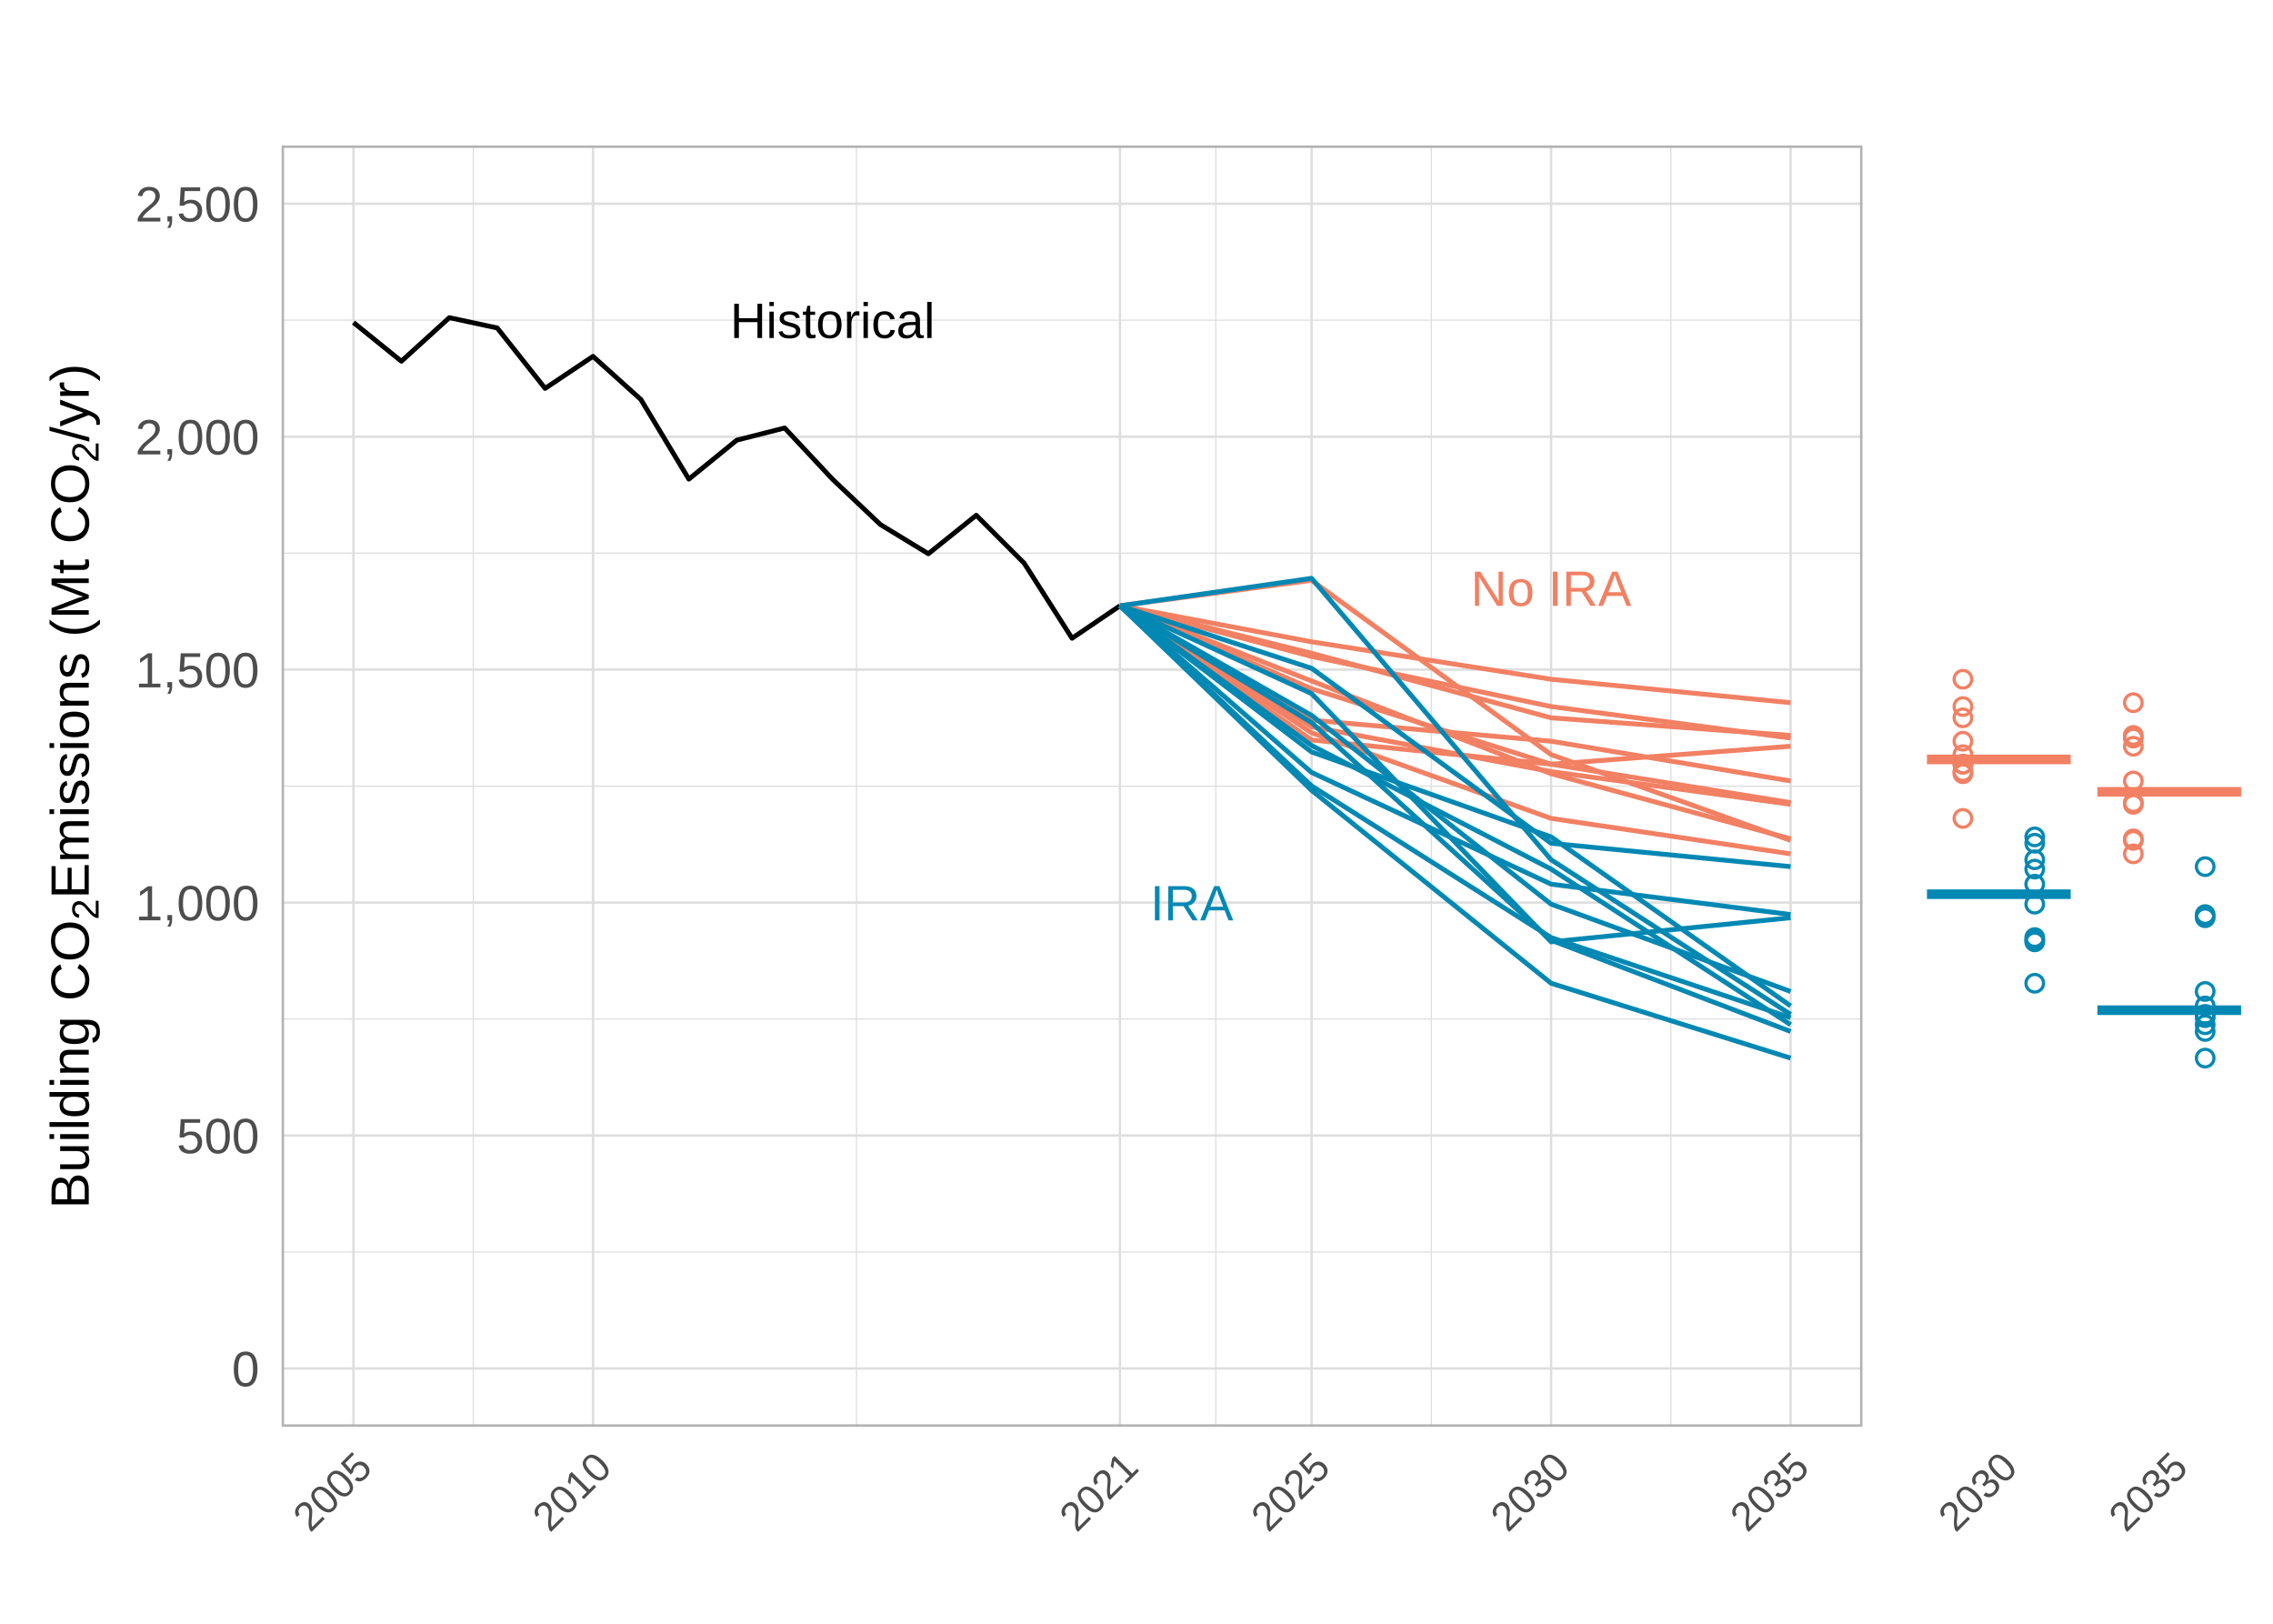
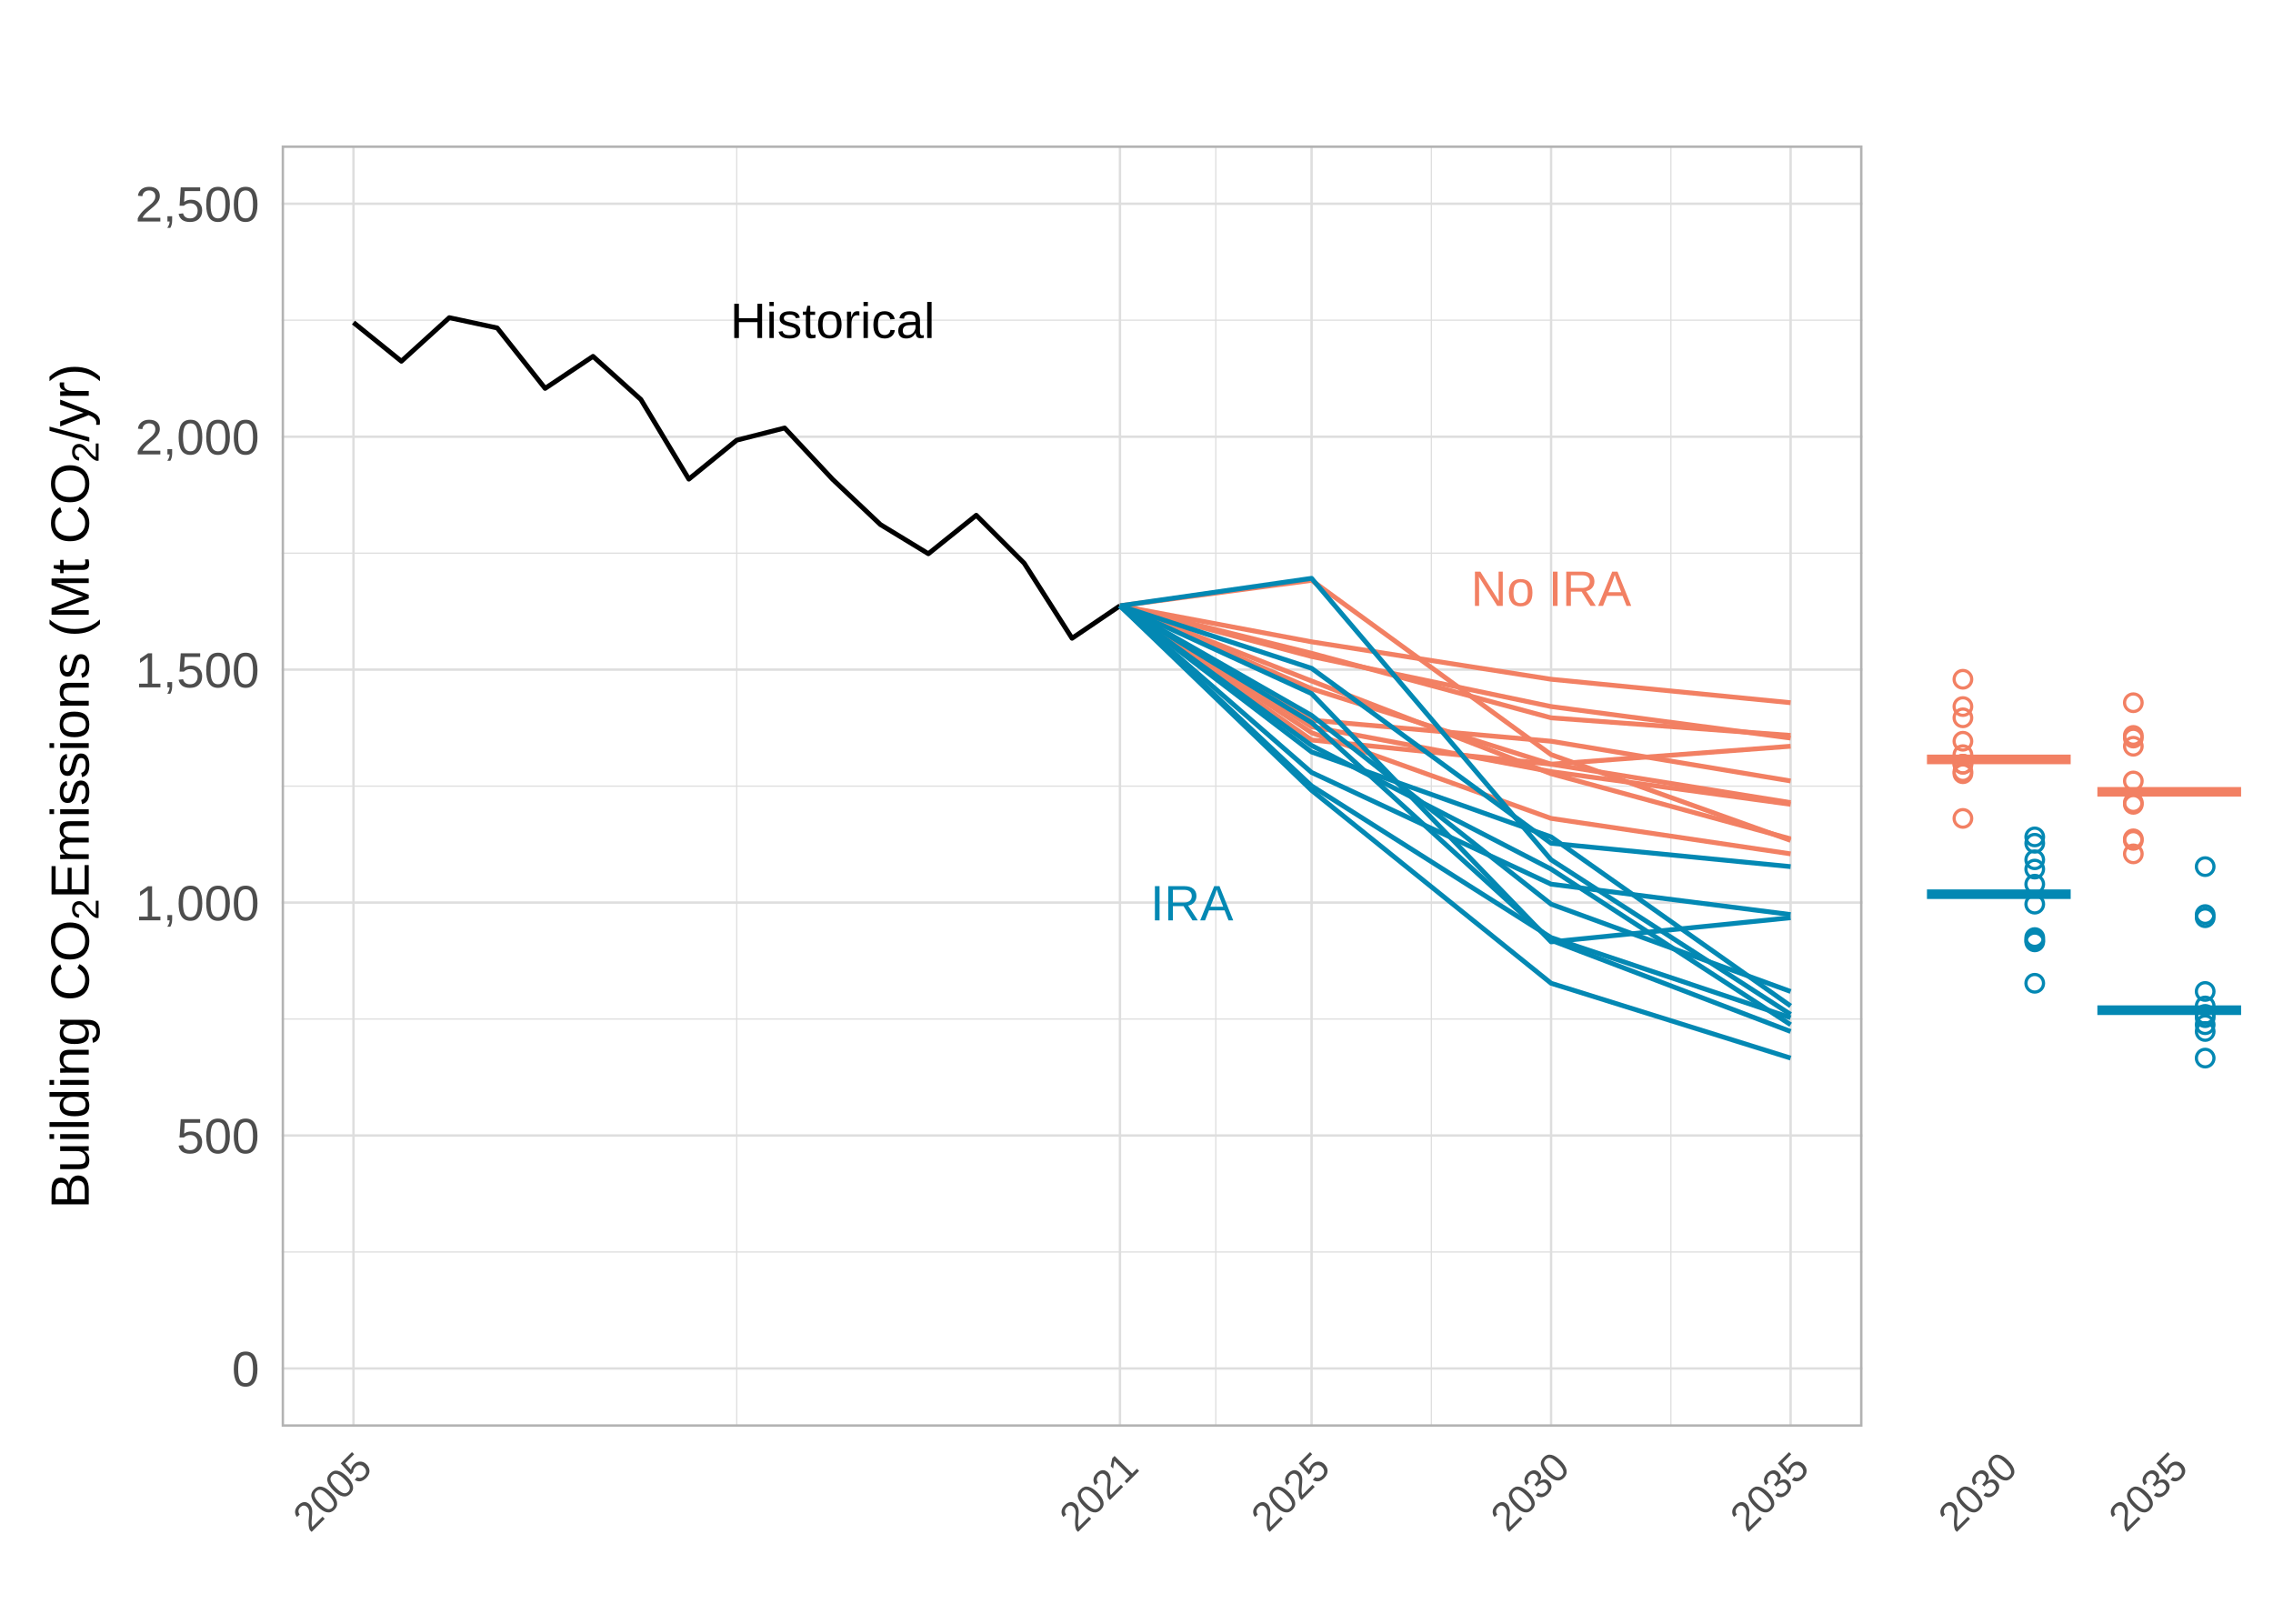
<svg xmlns="http://www.w3.org/2000/svg" class="svglite" width="504.00pt" height="360.00pt" viewBox="0 0 504.00 360.00">
  <defs>
    <style type="text/css">
    .svglite line, .svglite polyline, .svglite polygon, .svglite path, .svglite rect, .svglite circle {
      fill: none;
      stroke: #000000;
      stroke-linecap: round;
      stroke-linejoin: round;
      stroke-miterlimit: 10.00;
    }
    .svglite text {
      white-space: pre;
    }
  </style>
  </defs>
  <rect width="100%" height="100%" style="stroke: none; fill: #FFFFFF;" />
  <defs>
    <clipPath id="cpMC4wMHw1MDQuMDB8MC4wMHwzNjAuMDA=">
      <rect x="0.00" y="0.00" width="504.00" height="360.00" />
    </clipPath>
  </defs>
  <g clip-path="url(#cpMC4wMHw1MDQuMDB8MC4wMHwzNjAuMDA=)">
    <rect x="0.00" y="0.00" width="504.00" height="360.00" style="stroke-width: 1.07; stroke: #FFFFFF; fill: #FFFFFF;" />
  </g>
  <defs>
    <clipPath id="cpNS40OHw0MjIuOTR8NS40OHwzNTQuNTI=">
      <rect x="5.48" y="5.48" width="417.46" height="349.04" />
    </clipPath>
  </defs>
  <g clip-path="url(#cpNS40OHw0MjIuOTR8NS40OHwzNTQuNTI=)">
    <rect x="5.48" y="5.48" width="417.46" height="349.04" style="stroke-width: 1.07; stroke: #FFFFFF; fill: #FFFFFF;" />
  </g>
  <g clip-path="url(#cpMC4wMHw1MDQuMDB8MC4wMHwzNjAuMDA=)">
</g>
  <defs>
    <clipPath id="cpNjIuNDV8NDEyLjk3fDMyLjI2fDMxNi4zMg==">
      <rect x="62.45" y="32.26" width="350.52" height="284.06" />
    </clipPath>
  </defs>
  <g clip-path="url(#cpNjIuNDV8NDEyLjk3fDMyLjI2fDMxNi4zMg==)">
    <rect x="62.45" y="32.26" width="350.52" height="284.06" style="stroke-width: 1.07; stroke: none; fill: #FFFFFF;" />
    <polyline points="62.45,277.58 412.97,277.58 " style="stroke-width: 0.27; stroke: #DEDEDE; stroke-linecap: butt;" />
    <polyline points="62.45,225.93 412.97,225.93 " style="stroke-width: 0.27; stroke: #DEDEDE; stroke-linecap: butt;" />
    <polyline points="62.45,174.29 412.97,174.29 " style="stroke-width: 0.27; stroke: #DEDEDE; stroke-linecap: butt;" />
    <polyline points="62.45,122.64 412.97,122.64 " style="stroke-width: 0.27; stroke: #DEDEDE; stroke-linecap: butt;" />
    <polyline points="62.45,70.99 412.97,70.99 " style="stroke-width: 0.27; stroke: #DEDEDE; stroke-linecap: butt;" />
-     <polyline points="104.94,316.32 104.94,32.26 " style="stroke-width: 0.27; stroke: #DEDEDE; stroke-linecap: butt;" />
-     <polyline points="189.91,316.32 189.91,32.26 " style="stroke-width: 0.27; stroke: #DEDEDE; stroke-linecap: butt;" />
+     <polyline points="163.36,316.32 163.36,32.26 " style="stroke-width: 0.27; stroke: #DEDEDE; stroke-linecap: butt;" />
    <polyline points="269.58,316.32 269.58,32.26 " style="stroke-width: 0.27; stroke: #DEDEDE; stroke-linecap: butt;" />
    <polyline points="317.38,316.32 317.38,32.26 " style="stroke-width: 0.27; stroke: #DEDEDE; stroke-linecap: butt;" />
    <polyline points="370.49,316.32 370.49,32.26 " style="stroke-width: 0.27; stroke: #DEDEDE; stroke-linecap: butt;" />
    <polyline points="62.45,303.40 412.97,303.40 " style="stroke-width: 0.53; stroke: #DEDEDE; stroke-linecap: butt;" />
    <polyline points="62.45,251.76 412.97,251.76 " style="stroke-width: 0.53; stroke: #DEDEDE; stroke-linecap: butt;" />
    <polyline points="62.45,200.11 412.97,200.11 " style="stroke-width: 0.53; stroke: #DEDEDE; stroke-linecap: butt;" />
    <polyline points="62.45,148.46 412.97,148.46 " style="stroke-width: 0.53; stroke: #DEDEDE; stroke-linecap: butt;" />
    <polyline points="62.45,96.82 412.97,96.82 " style="stroke-width: 0.53; stroke: #DEDEDE; stroke-linecap: butt;" />
    <polyline points="62.45,45.17 412.97,45.17 " style="stroke-width: 0.53; stroke: #DEDEDE; stroke-linecap: butt;" />
    <polyline points="78.38,316.32 78.38,32.26 " style="stroke-width: 0.53; stroke: #DEDEDE; stroke-linecap: butt;" />
-     <polyline points="131.49,316.32 131.49,32.26 " style="stroke-width: 0.53; stroke: #DEDEDE; stroke-linecap: butt;" />
    <polyline points="248.33,316.32 248.33,32.26 " style="stroke-width: 0.53; stroke: #DEDEDE; stroke-linecap: butt;" />
    <polyline points="290.82,316.32 290.82,32.26 " style="stroke-width: 0.53; stroke: #DEDEDE; stroke-linecap: butt;" />
    <polyline points="343.93,316.32 343.93,32.26 " style="stroke-width: 0.53; stroke: #DEDEDE; stroke-linecap: butt;" />
    <polyline points="397.04,316.32 397.04,32.26 " style="stroke-width: 0.53; stroke: #DEDEDE; stroke-linecap: butt;" />
    <polyline points="78.38,71.51 89.00,80.09 99.63,70.43 110.25,72.71 120.87,86.11 131.49,79.01 142.11,88.58 152.74,106.23 163.36,97.59 173.98,94.89 184.60,106.25 195.22,116.30 205.85,122.77 216.47,114.24 227.09,124.86 237.71,141.51 248.33,134.31 " style="stroke-width: 1.07; stroke-linecap: butt;" />
    <polyline points="248.33,134.31 290.82,150.98 343.93,171.54 397.04,185.98 " style="stroke-width: 1.07; stroke: #F28063; stroke-linecap: butt;" />
    <polyline points="248.33,134.31 290.82,144.84 343.93,159.15 397.04,163.05 " style="stroke-width: 1.07; stroke: #F28063; stroke-linecap: butt;" />
    <polyline points="248.33,134.31 290.82,142.30 343.93,150.60 397.04,155.80 " style="stroke-width: 1.07; stroke: #F28063; stroke-linecap: butt;" />
    <polyline points="248.33,134.31 290.82,159.67 343.93,164.34 397.04,173.15 " style="stroke-width: 1.07; stroke: #F28063; stroke-linecap: butt;" />
    <polyline points="248.33,134.31 290.82,164.07 343.93,169.43 397.04,165.45 " style="stroke-width: 1.07; stroke: #F28063; stroke-linecap: butt;" />
    <polyline points="248.33,134.31 290.82,161.12 343.93,171.08 397.04,178.33 " style="stroke-width: 1.07; stroke: #F28063; stroke-linecap: butt;" />
    <polyline points="248.33,134.31 290.82,152.71 343.93,169.43 397.04,177.95 " style="stroke-width: 1.07; stroke: #F28063; stroke-linecap: butt;" />
    <polyline points="248.33,134.31 290.82,162.46 343.93,181.45 397.04,189.31 " style="stroke-width: 1.07; stroke: #F28063; stroke-linecap: butt;" />
    <polyline points="248.33,134.31 290.82,128.66 343.93,167.31 397.04,186.33 " style="stroke-width: 1.07; stroke: #F28063; stroke-linecap: butt;" />
    <polyline points="248.33,134.31 290.82,145.55 343.93,156.65 397.04,163.64 " style="stroke-width: 1.07; stroke: #F28063; stroke-linecap: butt;" />
    <polyline points="248.33,134.31 290.82,175.23 343.93,218.00 397.04,234.59 " style="stroke-width: 1.07; stroke: #0388B3; stroke-linecap: butt;" />
    <polyline points="248.33,134.31 290.82,160.21 343.93,208.46 397.04,228.69 " style="stroke-width: 1.07; stroke: #0388B3; stroke-linecap: butt;" />
    <polyline points="248.33,134.31 290.82,174.24 343.93,207.87 397.04,225.63 " style="stroke-width: 1.07; stroke: #0388B3; stroke-linecap: butt;" />
    <polyline points="248.33,134.31 290.82,171.26 343.93,196.03 397.04,202.77 " style="stroke-width: 1.07; stroke: #0388B3; stroke-linecap: butt;" />
    <polyline points="248.33,134.31 290.82,166.72 343.93,185.55 397.04,223.03 " style="stroke-width: 1.07; stroke: #0388B3; stroke-linecap: butt;" />
    <polyline points="248.33,134.31 290.82,153.78 343.93,208.82 397.04,203.47 " style="stroke-width: 1.07; stroke: #0388B3; stroke-linecap: butt;" />
    <polyline points="248.33,134.31 290.82,158.61 343.93,200.46 397.04,219.82 " style="stroke-width: 1.07; stroke: #0388B3; stroke-linecap: butt;" />
    <polyline points="248.33,134.31 290.82,165.28 343.93,192.69 397.04,227.19 " style="stroke-width: 1.07; stroke: #0388B3; stroke-linecap: butt;" />
    <polyline points="248.33,134.31 290.82,128.22 343.93,190.62 397.04,224.90 " style="stroke-width: 1.07; stroke: #0388B3; stroke-linecap: butt;" />
    <polyline points="248.33,134.31 290.82,148.17 343.93,186.96 397.04,192.14 " style="stroke-width: 1.07; stroke: #0388B3; stroke-linecap: butt;" />
    <text x="184.60" y="74.94" text-anchor="middle" style="font-size: 11.04px; font-family: &quot;Arial&quot;;" textLength="45.35px" lengthAdjust="spacingAndGlyphs">Historical</text>
    <text x="343.93" y="134.33" text-anchor="middle" style="font-size: 11.04px;fill: #F28063; font-family: &quot;Arial&quot;;" textLength="35.55px" lengthAdjust="spacingAndGlyphs">No IRA</text>
    <text x="264.27" y="204.06" text-anchor="middle" style="font-size: 11.04px;fill: #0388B3; font-family: &quot;Arial&quot;;" textLength="18.39px" lengthAdjust="spacingAndGlyphs">IRA</text>
    <rect x="62.45" y="32.26" width="350.52" height="284.06" style="stroke-width: 1.07; stroke: #B3B3B3;" />
  </g>
  <g clip-path="url(#cpMC4wMHw1MDQuMDB8MC4wMHwzNjAuMDA=)">
    <text x="57.52" y="307.34" text-anchor="end" style="font-size: 11.00px;fill: #4D4D4D; font-family: &quot;Arial&quot;;" textLength="6.12px" lengthAdjust="spacingAndGlyphs">0</text>
    <text x="57.52" y="255.69" text-anchor="end" style="font-size: 11.00px;fill: #4D4D4D; font-family: &quot;Arial&quot;;" textLength="18.36px" lengthAdjust="spacingAndGlyphs">500</text>
    <text x="57.52" y="204.05" text-anchor="end" style="font-size: 11.00px;fill: #4D4D4D; font-family: &quot;Arial&quot;;" textLength="27.54px" lengthAdjust="spacingAndGlyphs">1,000</text>
    <text x="57.52" y="152.40" text-anchor="end" style="font-size: 11.00px;fill: #4D4D4D; font-family: &quot;Arial&quot;;" textLength="27.54px" lengthAdjust="spacingAndGlyphs">1,500</text>
    <text x="57.52" y="100.75" text-anchor="end" style="font-size: 11.00px;fill: #4D4D4D; font-family: &quot;Arial&quot;;" textLength="27.54px" lengthAdjust="spacingAndGlyphs">2,000</text>
    <text x="57.52" y="49.11" text-anchor="end" style="font-size: 11.00px;fill: #4D4D4D; font-family: &quot;Arial&quot;;" textLength="27.54px" lengthAdjust="spacingAndGlyphs">2,500</text>
    <text transform="translate(82.94,325.80) rotate(-45)" text-anchor="end" style="font-size: 9.00px;fill: #4D4D4D; font-family: &quot;Arial&quot;;" textLength="20.02px" lengthAdjust="spacingAndGlyphs">2005</text>
-     <text transform="translate(136.05,325.80) rotate(-45)" text-anchor="end" style="font-size: 9.00px;fill: #4D4D4D; font-family: &quot;Arial&quot;;" textLength="20.02px" lengthAdjust="spacingAndGlyphs">2010</text>
    <text transform="translate(252.89,325.80) rotate(-45)" text-anchor="end" style="font-size: 9.00px;fill: #4D4D4D; font-family: &quot;Arial&quot;;" textLength="20.02px" lengthAdjust="spacingAndGlyphs">2021</text>
    <text transform="translate(295.38,325.80) rotate(-45)" text-anchor="end" style="font-size: 9.00px;fill: #4D4D4D; font-family: &quot;Arial&quot;;" textLength="20.02px" lengthAdjust="spacingAndGlyphs">2025</text>
    <text transform="translate(348.49,325.80) rotate(-45)" text-anchor="end" style="font-size: 9.00px;fill: #4D4D4D; font-family: &quot;Arial&quot;;" textLength="20.02px" lengthAdjust="spacingAndGlyphs">2030</text>
    <text transform="translate(401.60,325.80) rotate(-45)" text-anchor="end" style="font-size: 9.00px;fill: #4D4D4D; font-family: &quot;Arial&quot;;" textLength="20.02px" lengthAdjust="spacingAndGlyphs">2035</text>
    <text transform="translate(19.68,267.99) rotate(-90)" style="font-size: 12.00px; font-family: &quot;Arial&quot;;" textLength="54.70px" lengthAdjust="spacingAndGlyphs">Building C</text>
    <text transform="translate(19.68,213.29) rotate(-90)" style="font-size: 12.00px; font-family: &quot;Arial&quot;;" textLength="9.34px" lengthAdjust="spacingAndGlyphs">O</text>
    <text transform="translate(21.86,203.95) rotate(-90)" style="font-size: 8.40px; font-family: &quot;Arial&quot;;" textLength="4.67px" lengthAdjust="spacingAndGlyphs">2</text>
    <text transform="translate(19.68,199.28) rotate(-90)" style="font-size: 12.00px; font-family: &quot;Arial&quot;;" textLength="87.36px" lengthAdjust="spacingAndGlyphs">Emissions (Mt C</text>
    <text transform="translate(19.68,111.92) rotate(-90)" style="font-size: 12.00px; font-family: &quot;Arial&quot;;" textLength="9.34px" lengthAdjust="spacingAndGlyphs">O</text>
    <text transform="translate(21.86,102.58) rotate(-90)" style="font-size: 8.40px; font-family: &quot;Arial&quot;;" textLength="4.67px" lengthAdjust="spacingAndGlyphs">2</text>
    <text transform="translate(19.68,97.92) rotate(-90)" style="font-size: 12.00px; font-family: &quot;Arial&quot;;" textLength="17.33px" lengthAdjust="spacingAndGlyphs">/yr)</text>
  </g>
  <defs>
    <clipPath id="cpNDIyLjk0fDQ2MC43M3w1LjQ4fDM1NC41Mg==">
      <rect x="422.94" y="5.48" width="37.79" height="349.04" />
    </clipPath>
  </defs>
  <g clip-path="url(#cpNDIyLjk0fDQ2MC43M3w1LjQ4fDM1NC41Mg==)">
    <rect x="422.94" y="5.48" width="37.79" height="349.04" style="stroke-width: 1.07; stroke: #FFFFFF; fill: #FFFFFF;" />
  </g>
  <g clip-path="url(#cpMC4wMHw1MDQuMDB8MC4wMHwzNjAuMDA=)">
</g>
  <defs>
    <clipPath id="cpNDI1LjY4fDQ2MC43M3wzMi4yNnwzMTYuMzI=">
      <rect x="425.68" y="32.26" width="35.05" height="284.06" />
    </clipPath>
  </defs>
  <g clip-path="url(#cpNDI1LjY4fDQ2MC43M3wzMi4yNnwzMTYuMzI=)">
    <rect x="425.68" y="32.26" width="35.05" height="284.06" style="stroke-width: 1.07; stroke: none; fill: #FFFFFF;" />
    <circle cx="451.17" cy="208.46" r="1.95" style="stroke-width: 0.71; stroke: #0388B3;" />
    <circle cx="435.24" cy="159.15" r="1.95" style="stroke-width: 0.71; stroke: #F28063;" />
    <circle cx="451.17" cy="207.87" r="1.95" style="stroke-width: 0.71; stroke: #0388B3;" />
    <circle cx="435.24" cy="150.60" r="1.95" style="stroke-width: 0.71; stroke: #F28063;" />
    <circle cx="451.17" cy="196.03" r="1.95" style="stroke-width: 0.71; stroke: #0388B3;" />
    <circle cx="435.24" cy="164.34" r="1.95" style="stroke-width: 0.71; stroke: #F28063;" />
    <circle cx="451.17" cy="185.55" r="1.95" style="stroke-width: 0.71; stroke: #0388B3;" />
    <circle cx="435.24" cy="169.43" r="1.95" style="stroke-width: 0.71; stroke: #F28063;" />
    <circle cx="451.17" cy="186.96" r="1.95" style="stroke-width: 0.71; stroke: #0388B3;" />
    <circle cx="435.24" cy="156.65" r="1.95" style="stroke-width: 0.71; stroke: #F28063;" />
    <circle cx="451.17" cy="200.46" r="1.95" style="stroke-width: 0.71; stroke: #0388B3;" />
    <circle cx="435.24" cy="169.43" r="1.95" style="stroke-width: 0.71; stroke: #F28063;" />
    <circle cx="451.17" cy="208.82" r="1.95" style="stroke-width: 0.71; stroke: #0388B3;" />
    <circle cx="435.24" cy="171.08" r="1.95" style="stroke-width: 0.71; stroke: #F28063;" />
    <circle cx="451.17" cy="192.69" r="1.95" style="stroke-width: 0.71; stroke: #0388B3;" />
    <circle cx="435.24" cy="181.45" r="1.95" style="stroke-width: 0.71; stroke: #F28063;" />
    <circle cx="451.17" cy="190.62" r="1.95" style="stroke-width: 0.71; stroke: #0388B3;" />
    <circle cx="435.24" cy="167.31" r="1.95" style="stroke-width: 0.71; stroke: #F28063;" />
    <circle cx="451.17" cy="218.00" r="1.95" style="stroke-width: 0.71; stroke: #0388B3;" />
    <circle cx="435.24" cy="171.54" r="1.95" style="stroke-width: 0.71; stroke: #F28063;" />
    <line x1="427.27" y1="168.37" x2="459.14" y2="168.37" style="stroke-width: 2.13; stroke: #F28063; stroke-linecap: butt;" />
    <line x1="427.27" y1="198.25" x2="459.14" y2="198.25" style="stroke-width: 2.13; stroke: #0388B3; stroke-linecap: butt;" />
  </g>
  <g clip-path="url(#cpMC4wMHw1MDQuMDB8MC4wMHwzNjAuMDA=)">
    <text transform="translate(447.76,325.80) rotate(-45)" text-anchor="end" style="font-size: 9.00px;fill: #4D4D4D; font-family: &quot;Arial&quot;;" textLength="20.02px" lengthAdjust="spacingAndGlyphs">2030</text>
  </g>
  <defs>
    <clipPath id="cpNDYwLjczfDQ5OC41Mnw1LjQ4fDM1NC41Mg==">
      <rect x="460.73" y="5.48" width="37.79" height="349.04" />
    </clipPath>
  </defs>
  <g clip-path="url(#cpNDYwLjczfDQ5OC41Mnw1LjQ4fDM1NC41Mg==)">
    <rect x="460.73" y="5.48" width="37.79" height="349.04" style="stroke-width: 1.07; stroke: #FFFFFF; fill: #FFFFFF;" />
  </g>
  <g clip-path="url(#cpMC4wMHw1MDQuMDB8MC4wMHwzNjAuMDA=)">
</g>
  <defs>
    <clipPath id="cpNDYzLjQ3fDQ5OC41MnwzMi4yNnwzMTYuMzI=">
      <rect x="463.47" y="32.26" width="35.05" height="284.06" />
    </clipPath>
  </defs>
  <g clip-path="url(#cpNDYzLjQ3fDQ5OC41MnwzMi4yNnwzMTYuMzI=)">
    <rect x="463.47" y="32.26" width="35.05" height="284.06" style="stroke-width: 1.07; stroke: none; fill: #FFFFFF;" />
    <circle cx="488.96" cy="228.69" r="1.95" style="stroke-width: 0.71; stroke: #0388B3;" />
    <circle cx="473.03" cy="163.05" r="1.95" style="stroke-width: 0.71; stroke: #F28063;" />
    <circle cx="488.96" cy="225.63" r="1.95" style="stroke-width: 0.71; stroke: #0388B3;" />
    <circle cx="473.03" cy="155.80" r="1.95" style="stroke-width: 0.71; stroke: #F28063;" />
    <circle cx="488.96" cy="202.77" r="1.95" style="stroke-width: 0.71; stroke: #0388B3;" />
    <circle cx="473.03" cy="173.15" r="1.95" style="stroke-width: 0.71; stroke: #F28063;" />
    <circle cx="488.96" cy="223.03" r="1.95" style="stroke-width: 0.71; stroke: #0388B3;" />
    <circle cx="473.03" cy="165.45" r="1.95" style="stroke-width: 0.71; stroke: #F28063;" />
    <circle cx="488.96" cy="192.14" r="1.95" style="stroke-width: 0.71; stroke: #0388B3;" />
    <circle cx="473.03" cy="163.64" r="1.95" style="stroke-width: 0.71; stroke: #F28063;" />
    <circle cx="488.96" cy="219.82" r="1.95" style="stroke-width: 0.71; stroke: #0388B3;" />
    <circle cx="473.03" cy="177.95" r="1.95" style="stroke-width: 0.71; stroke: #F28063;" />
    <circle cx="488.96" cy="203.47" r="1.95" style="stroke-width: 0.71; stroke: #0388B3;" />
    <circle cx="473.03" cy="178.33" r="1.95" style="stroke-width: 0.71; stroke: #F28063;" />
    <circle cx="488.96" cy="227.19" r="1.95" style="stroke-width: 0.71; stroke: #0388B3;" />
    <circle cx="473.03" cy="189.31" r="1.95" style="stroke-width: 0.71; stroke: #F28063;" />
    <circle cx="488.96" cy="224.90" r="1.95" style="stroke-width: 0.71; stroke: #0388B3;" />
    <circle cx="473.03" cy="186.33" r="1.95" style="stroke-width: 0.71; stroke: #F28063;" />
    <circle cx="488.96" cy="234.59" r="1.95" style="stroke-width: 0.71; stroke: #0388B3;" />
    <circle cx="473.03" cy="185.98" r="1.95" style="stroke-width: 0.71; stroke: #F28063;" />
    <line x1="465.06" y1="175.55" x2="496.93" y2="175.55" style="stroke-width: 2.13; stroke: #F28063; stroke-linecap: butt;" />
    <line x1="465.06" y1="223.97" x2="496.93" y2="223.97" style="stroke-width: 2.13; stroke: #0388B3; stroke-linecap: butt;" />
  </g>
  <g clip-path="url(#cpMC4wMHw1MDQuMDB8MC4wMHwzNjAuMDA=)">
    <text transform="translate(485.55,325.80) rotate(-45)" text-anchor="end" style="font-size: 9.00px;fill: #4D4D4D; font-family: &quot;Arial&quot;;" textLength="20.02px" lengthAdjust="spacingAndGlyphs">2035</text>
  </g>
</svg>
